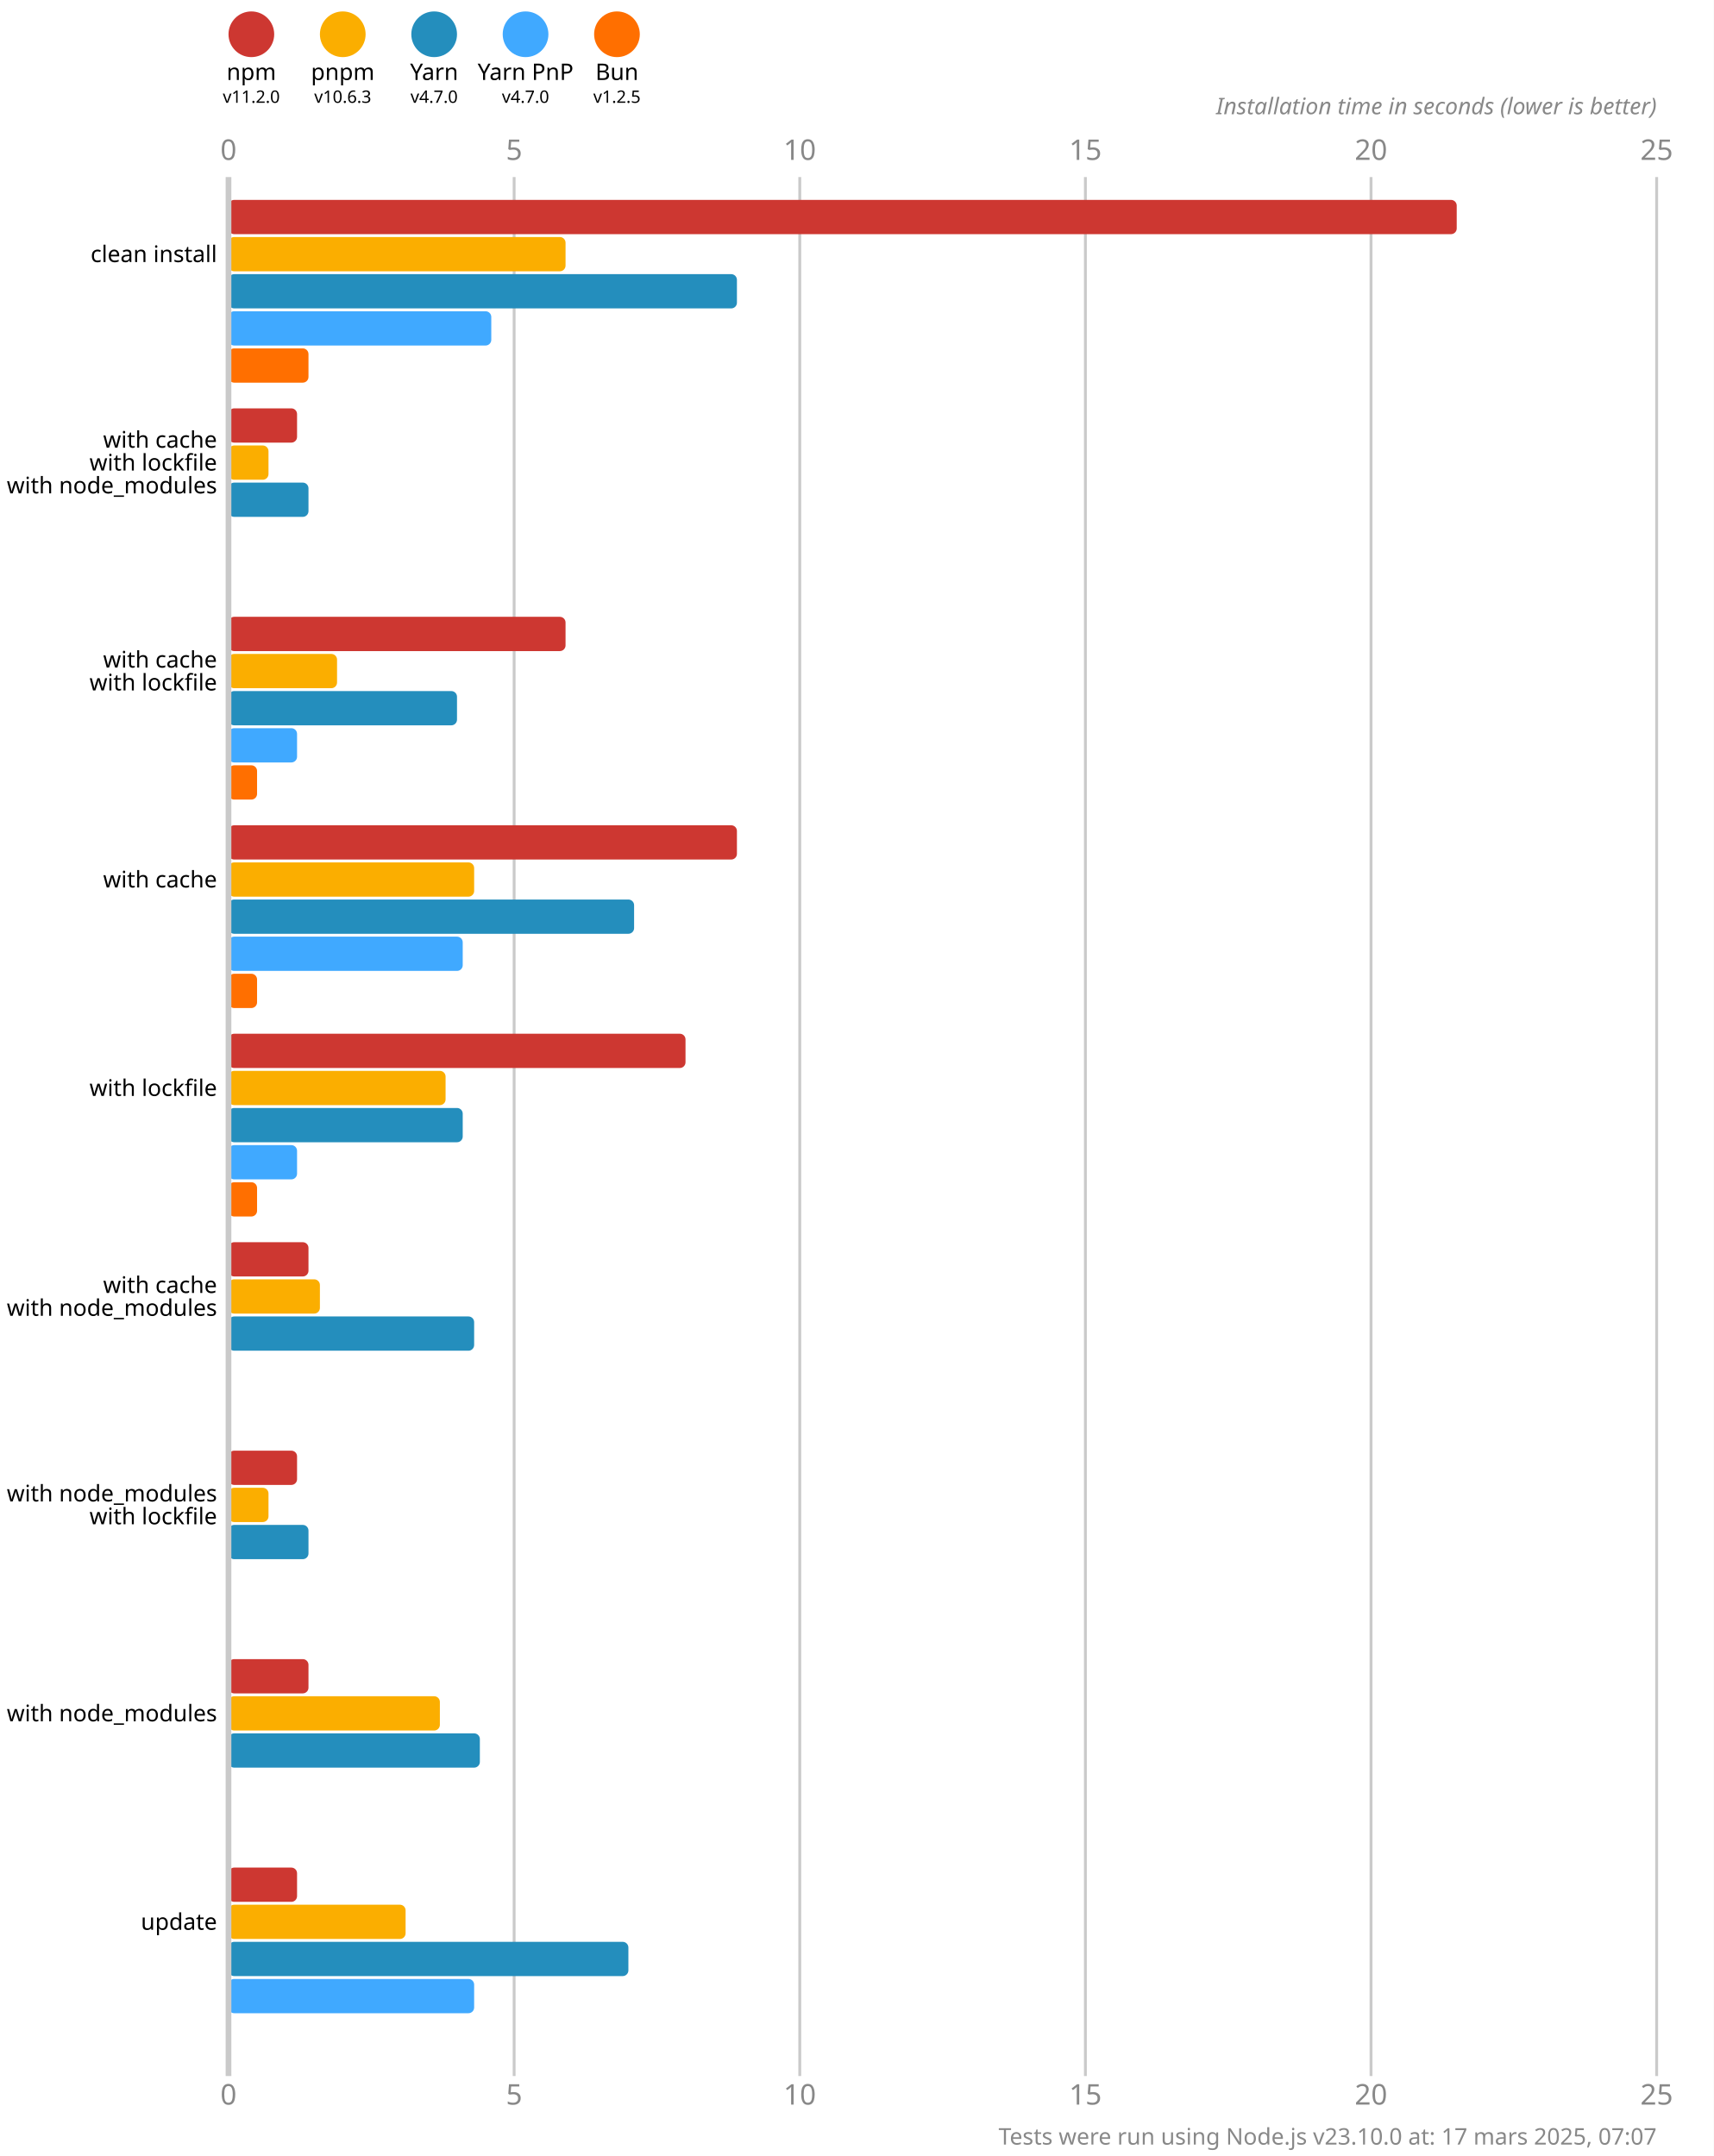
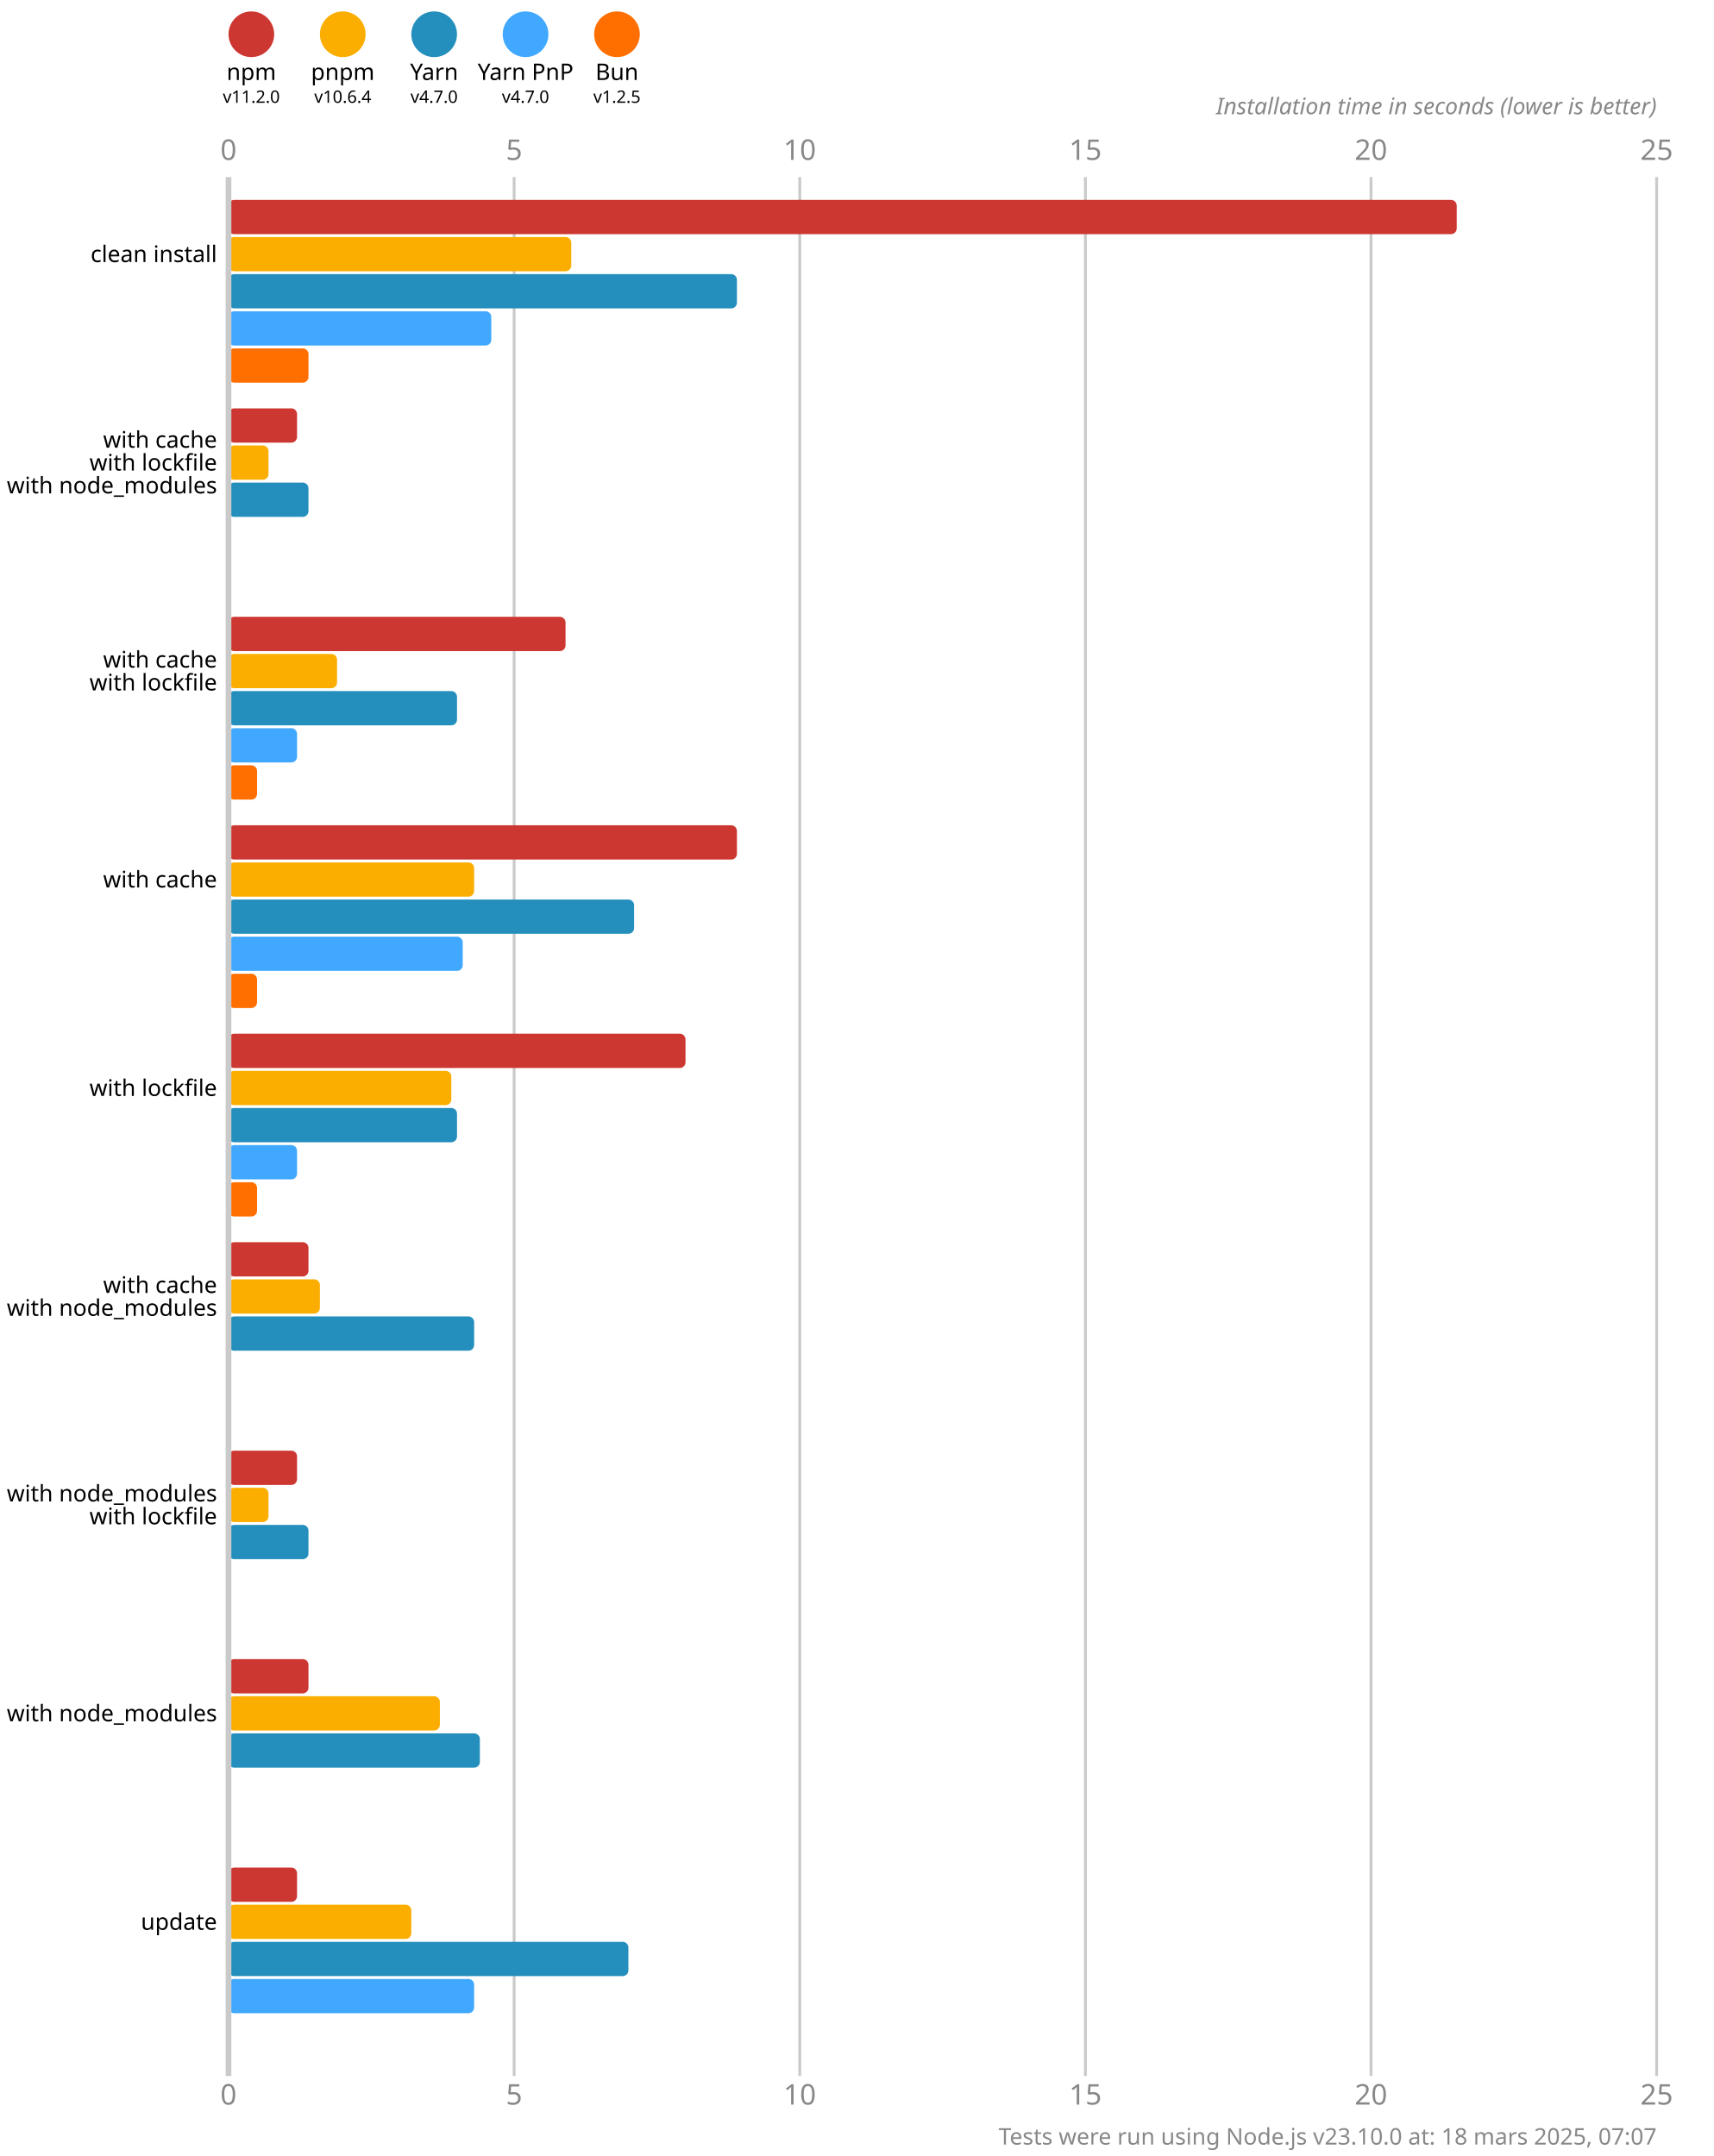
<svg xmlns="http://www.w3.org/2000/svg" version="1.1" viewBox="0 0 300 377.5">
  <style>
    .font { font-family: sans-serif; }
    .s3 { font-size: 3px; }
    .s4 { font-size: 4px; }
    .s5 { font-size: 5px; }
    .line { stroke: #cacaca; }
    .width { stroke-width: 0.5; }
    .text { fill: #888; }
  </style>
  <rect x="0" y="0" width="300" height="377.5" fill="#fff" />
  <circle cx="44" cy="6" r="4" fill="#cd3731" />
  <text x="44" y="14" class="font s4" text-anchor="middle">npm</text>
  <text x="44" y="18" class="font s3" text-anchor="middle">v11.2.0</text>
  <circle cx="60" cy="6" r="4" fill="#fbae00" />
  <text x="60" y="14" class="font s4" text-anchor="middle">pnpm</text>
-   <text x="60" y="18" class="font s3" text-anchor="middle">v10.6.3</text>
+   <text x="60" y="18" class="font s3" text-anchor="middle">v10.6.4</text>
  <circle cx="76" cy="6" r="4" fill="#248ebd" />
  <text x="76" y="14" class="font s4" text-anchor="middle">Yarn</text>
  <text x="76" y="18" class="font s3" text-anchor="middle">v4.7.0</text>
  <circle cx="92" cy="6" r="4" fill="#40a9ff" />
  <text x="92" y="14" class="font s4" text-anchor="middle">Yarn PnP</text>
  <text x="92" y="18" class="font s3" text-anchor="middle">v4.7.0</text>
  <circle cx="108" cy="6" r="4" fill="#ff6f00" />
  <text x="108" y="14" class="font s4" text-anchor="middle">Bun</text>
  <text x="108" y="18" class="font s3" text-anchor="middle">v1.2.5</text>
  <text x="40" y="28" class="font s5 text" text-anchor="middle">0</text>
  <text x="40" y="368.5" class="font s5 text" text-anchor="middle">0</text>
  <line x1="90" y1="31" x2="90" y2="363.5" class="line width" />
  <text x="90" y="28" class="font s5 text" text-anchor="middle">5</text>
  <text x="90" y="368.5" class="font s5 text" text-anchor="middle">5</text>
  <line x1="140" y1="31" x2="140" y2="363.5" class="line width" />
  <text x="140" y="28" class="font s5 text" text-anchor="middle">10</text>
  <text x="140" y="368.5" class="font s5 text" text-anchor="middle">10</text>
  <line x1="190" y1="31" x2="190" y2="363.5" class="line width" />
  <text x="190" y="28" class="font s5 text" text-anchor="middle">15</text>
  <text x="190" y="368.5" class="font s5 text" text-anchor="middle">15</text>
  <line x1="240" y1="31" x2="240" y2="363.5" class="line width" />
  <text x="240" y="28" class="font s5 text" text-anchor="middle">20</text>
  <text x="240" y="368.5" class="font s5 text" text-anchor="middle">20</text>
  <line x1="290" y1="31" x2="290" y2="363.5" class="line width" />
  <text x="290" y="28" class="font s5 text" text-anchor="middle">25</text>
  <text x="290" y="368.5" class="font s5 text" text-anchor="middle">25</text>
  <text x="290" y="20" class="font s4 text" font-style="italic" text-anchor="end">Installation time in seconds (lower is better)</text>
  <rect x="40" y="35" width="215" height="6" fill="#cd3731" rx="1" ry="1" />
-   <rect x="40" y="41.5" width="59" height="6" fill="#fbae00" rx="1" ry="1" />
+   <rect x="40" y="41.5" width="60" height="6" fill="#fbae00" rx="1" ry="1" />
  <rect x="40" y="48" width="89" height="6" fill="#248ebd" rx="1" ry="1" />
  <rect x="40" y="54.5" width="46" height="6" fill="#40a9ff" rx="1" ry="1" />
  <rect x="40" y="61" width="14" height="6" fill="#ff6f00" rx="1" ry="1" />
  <rect x="40" y="71.5" width="12" height="6" fill="#cd3731" rx="1" ry="1" />
  <rect x="40" y="78" width="7" height="6" fill="#fbae00" rx="1" ry="1" />
  <rect x="40" y="84.5" width="14" height="6" fill="#248ebd" rx="1" ry="1" />
  <rect x="40" y="91" width="0" height="6" fill="#40a9ff" rx="1" ry="1" />
  <rect x="40" y="97.5" width="0" height="6" fill="#ff6f00" rx="1" ry="1" />
  <rect x="40" y="108" width="59" height="6" fill="#cd3731" rx="1" ry="1" />
  <rect x="40" y="114.5" width="19" height="6" fill="#fbae00" rx="1" ry="1" />
  <rect x="40" y="121" width="40" height="6" fill="#248ebd" rx="1" ry="1" />
  <rect x="40" y="127.5" width="12" height="6" fill="#40a9ff" rx="1" ry="1" />
  <rect x="40" y="134" width="5" height="6" fill="#ff6f00" rx="1" ry="1" />
  <rect x="40" y="144.5" width="89" height="6" fill="#cd3731" rx="1" ry="1" />
  <rect x="40" y="151" width="43" height="6" fill="#fbae00" rx="1" ry="1" />
  <rect x="40" y="157.5" width="71" height="6" fill="#248ebd" rx="1" ry="1" />
  <rect x="40" y="164" width="41" height="6" fill="#40a9ff" rx="1" ry="1" />
  <rect x="40" y="170.5" width="5" height="6" fill="#ff6f00" rx="1" ry="1" />
  <rect x="40" y="181" width="80" height="6" fill="#cd3731" rx="1" ry="1" />
-   <rect x="40" y="187.5" width="38" height="6" fill="#fbae00" rx="1" ry="1" />
-   <rect x="40" y="194" width="41" height="6" fill="#248ebd" rx="1" ry="1" />
+   <rect x="40" y="187.5" width="39" height="6" fill="#fbae00" rx="1" ry="1" />
+   <rect x="40" y="194" width="40" height="6" fill="#248ebd" rx="1" ry="1" />
  <rect x="40" y="200.5" width="12" height="6" fill="#40a9ff" rx="1" ry="1" />
  <rect x="40" y="207" width="5" height="6" fill="#ff6f00" rx="1" ry="1" />
  <rect x="40" y="217.5" width="14" height="6" fill="#cd3731" rx="1" ry="1" />
  <rect x="40" y="224" width="16" height="6" fill="#fbae00" rx="1" ry="1" />
  <rect x="40" y="230.5" width="43" height="6" fill="#248ebd" rx="1" ry="1" />
  <rect x="40" y="237" width="0" height="6" fill="#40a9ff" rx="1" ry="1" />
  <rect x="40" y="243.5" width="0" height="6" fill="#ff6f00" rx="1" ry="1" />
  <rect x="40" y="254" width="12" height="6" fill="#cd3731" rx="1" ry="1" />
  <rect x="40" y="260.5" width="7" height="6" fill="#fbae00" rx="1" ry="1" />
  <rect x="40" y="267" width="14" height="6" fill="#248ebd" rx="1" ry="1" />
  <rect x="40" y="273.5" width="0" height="6" fill="#40a9ff" rx="1" ry="1" />
  <rect x="40" y="280" width="0" height="6" fill="#ff6f00" rx="1" ry="1" />
  <rect x="40" y="290.5" width="14" height="6" fill="#cd3731" rx="1" ry="1" />
  <rect x="40" y="297" width="37" height="6" fill="#fbae00" rx="1" ry="1" />
  <rect x="40" y="303.5" width="44" height="6" fill="#248ebd" rx="1" ry="1" />
  <rect x="40" y="310" width="0" height="6" fill="#40a9ff" rx="1" ry="1" />
  <rect x="40" y="316.5" width="0" height="6" fill="#ff6f00" rx="1" ry="1" />
  <rect x="40" y="327" width="12" height="6" fill="#cd3731" rx="1" ry="1" />
-   <rect x="40" y="333.5" width="31" height="6" fill="#fbae00" rx="1" ry="1" />
+   <rect x="40" y="333.5" width="32" height="6" fill="#fbae00" rx="1" ry="1" />
  <rect x="40" y="340" width="70" height="6" fill="#248ebd" rx="1" ry="1" />
  <rect x="40" y="346.5" width="43" height="6" fill="#40a9ff" rx="1" ry="1" />
  <rect x="40" y="353" width="0" height="6" fill="#ff6f00" rx="1" ry="1" />
  <line x1="40" y1="31" x2="40" y2="363.5" class="line" />
  <text x="38" y="44.5" class="font s4" dominant-baseline="middle" text-anchor="end">clean install</text>
  <text x="38" y="77" class="font s4" dominant-baseline="middle" text-anchor="end">with cache</text>
  <text x="38" y="81" class="font s4" dominant-baseline="middle" text-anchor="end">with lockfile</text>
  <text x="38" y="85" class="font s4" dominant-baseline="middle" text-anchor="end">with node_modules</text>
  <text x="38" y="115.5" class="font s4" dominant-baseline="middle" text-anchor="end">with cache</text>
  <text x="38" y="119.5" class="font s4" dominant-baseline="middle" text-anchor="end">with lockfile</text>
  <text x="38" y="154" class="font s4" dominant-baseline="middle" text-anchor="end">with cache</text>
  <text x="38" y="190.5" class="font s4" dominant-baseline="middle" text-anchor="end">with lockfile</text>
  <text x="38" y="225" class="font s4" dominant-baseline="middle" text-anchor="end">with cache</text>
  <text x="38" y="229" class="font s4" dominant-baseline="middle" text-anchor="end">with node_modules</text>
  <text x="38" y="261.5" class="font s4" dominant-baseline="middle" text-anchor="end">with node_modules</text>
  <text x="38" y="265.5" class="font s4" dominant-baseline="middle" text-anchor="end">with lockfile</text>
  <text x="38" y="300" class="font s4" dominant-baseline="middle" text-anchor="end">with node_modules</text>
  <text x="38" y="336.5" class="font s4" dominant-baseline="middle" text-anchor="end">update</text>
-   <text x="290" y="375.5" class="font s4 text" text-anchor="end">Tests were run using Node.js v23.10.0 at: 17 mars 2025, 07:07</text>
+   <text x="290" y="375.5" class="font s4 text" text-anchor="end">Tests were run using Node.js v23.10.0 at: 18 mars 2025, 07:07</text>
</svg>
